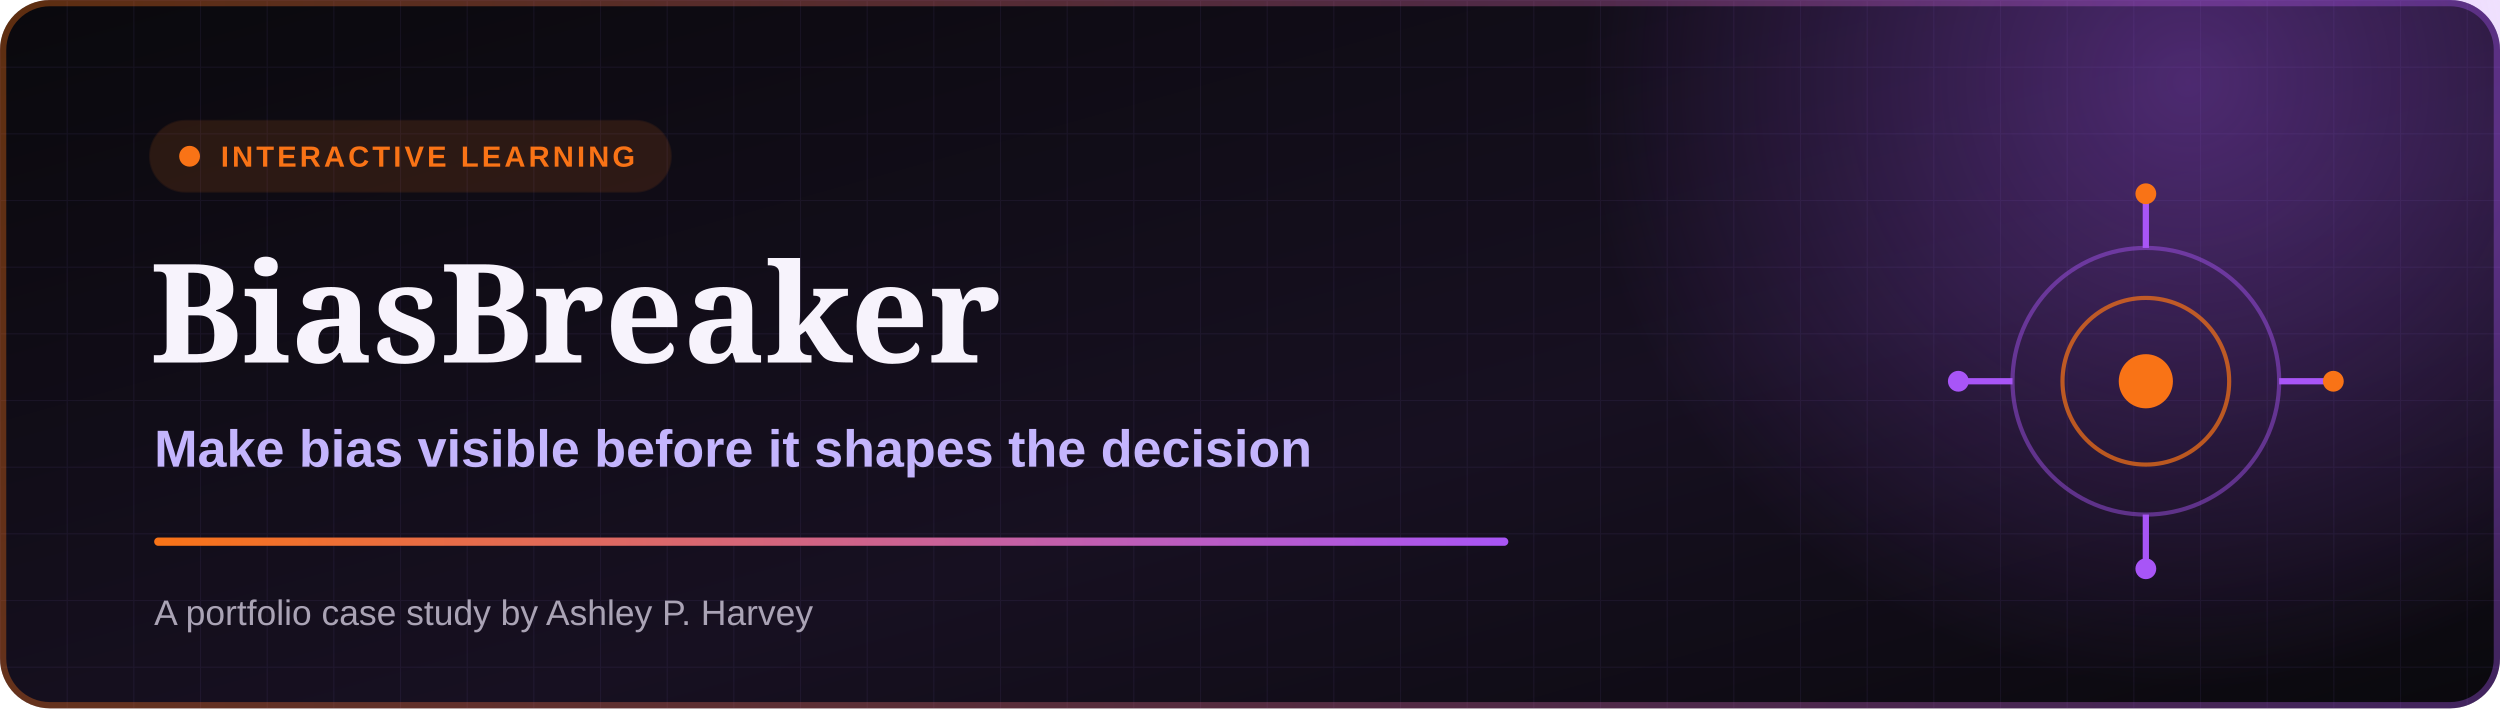
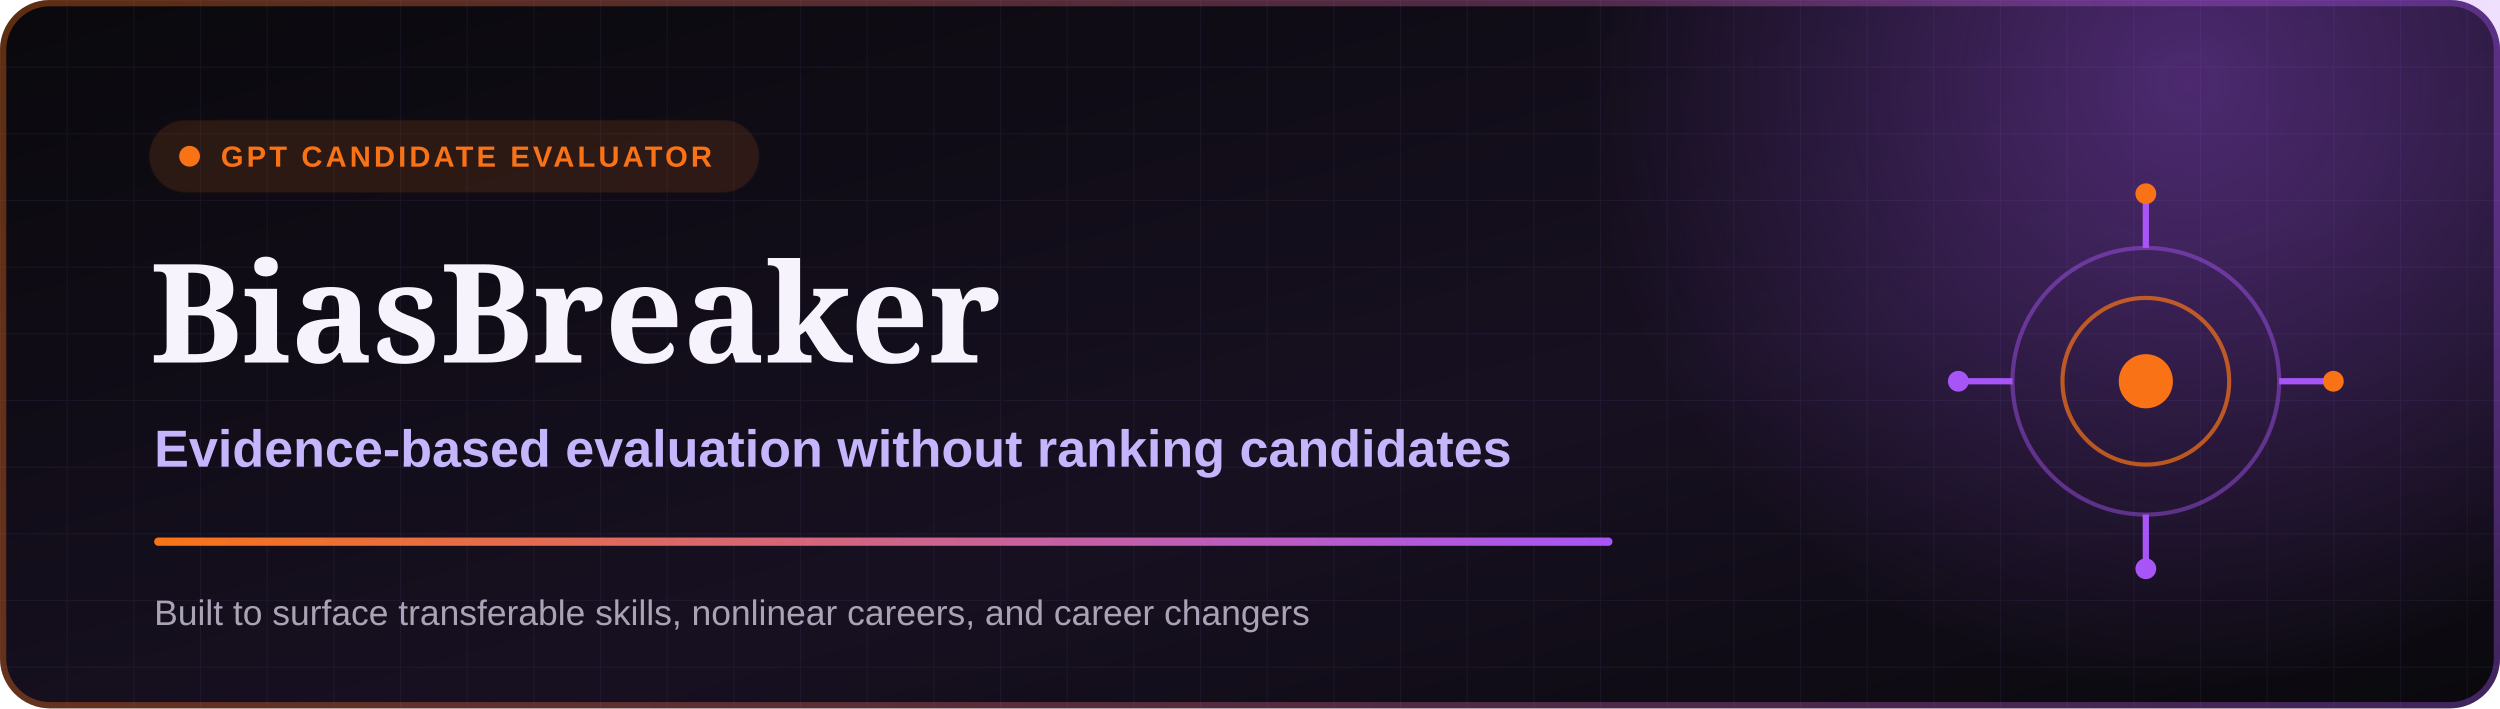
<svg xmlns="http://www.w3.org/2000/svg" width="1200" height="340" viewBox="0 0 1200 340" role="img" aria-labelledby="title desc">
  <defs>
    <linearGradient id="bg" x1="0" y1="0" x2="1" y2="1">
      <stop stop-color="#0A090D" />
      <stop offset=".6" stop-color="#171021" />
      <stop offset="1" stop-color="#0A090D" />
    </linearGradient>
    <linearGradient id="line" x1="0" y1="0" x2="1" y2="0">
      <stop stop-color="#F97316" />
      <stop offset="1" stop-color="#A855F7" />
    </linearGradient>
    <radialGradient id="glow">
      <stop stop-color="#A855F7" stop-opacity=".38" />
      <stop offset="1" stop-color="#A855F7" stop-opacity="0" />
    </radialGradient>
    <pattern id="grid" width="32" height="32" patternUnits="userSpaceOnUse">
      <path d="M32 0H0V32" fill="none" stroke="#A78BFA" stroke-opacity=".07" />
    </pattern>
  </defs>
  <rect width="1200" height="340" rx="24" fill="url(#bg)" />
  <rect width="1200" height="340" rx="24" fill="url(#grid)" />
  <circle cx="1050" cy="40" r="290" fill="url(#glow)" />
  <g transform="translate(72 58)">
-     <rect width="250" height="34" rx="17" fill="#F97316" opacity=".13" stroke="#F97316" stroke-opacity=".6" />
+     <rect width="292" height="34" rx="17" fill="#F97316" opacity=".13" stroke="#F97316" stroke-opacity=".6" />
    <circle cx="19" cy="17" r="5" fill="#F97316" />
-     <text x="34" y="22" fill="#F97316" font-family="Arial,sans-serif" font-size="14" font-weight="700" letter-spacing="1.5">INTERACTIVE LEARNING</text>
+     <text x="34" y="22" fill="#F97316" font-family="Arial,sans-serif" font-size="14" font-weight="700" letter-spacing="1.5">GPT CANDIDATE EVALUATOR</text>
  </g>
  <text x="72" y="174" fill="#F7F3FC" font-family="Georgia,serif" font-size="66" font-weight="700">BiasBreaker</text>
-   <text x="74" y="224" fill="#C4B5FD" font-family="Arial,sans-serif" font-size="25" font-weight="600">Make bias visible before it shapes the decision</text>
-   <rect x="74" y="258" width="650" height="4" rx="2" fill="url(#line)" />
-   <text x="74" y="300" fill="#AAA3B5" font-family="Arial,sans-serif" font-size="17">A portfolio case study by Ashley P. Harvey</text>
+   <text x="74" y="224" fill="#C4B5FD" font-family="Arial,sans-serif" font-size="25" font-weight="600">Evidence-based evaluation without ranking candidates</text>
+   <rect x="74" y="258" width="700" height="4" rx="2" fill="url(#line)" />
+   <text x="74" y="300" fill="#AAA3B5" font-family="Arial,sans-serif" font-size="17">Built to surface transferable skills, nonlinear careers, and career changers</text>
  <g transform="translate(1030 183)" fill="none">
    <circle r="64" stroke="#A855F7" stroke-width="2" opacity=".45" />
    <circle r="40" stroke="#F97316" stroke-width="2" opacity=".7" />
    <circle r="13" fill="#F97316" />
    <path d="M-90 0H-64M64 0H90M0-90V-64M0 64V90" stroke="#A855F7" stroke-width="3" />
    <circle cx="-90" r="5" fill="#A855F7" />
    <circle cx="90" r="5" fill="#F97316" />
    <circle cy="-90" r="5" fill="#F97316" />
    <circle cy="90" r="5" fill="#A855F7" />
  </g>
  <rect x="1.5" y="1.5" width="1197" height="337" rx="22.5" fill="none" stroke="url(#line)" stroke-opacity=".35" stroke-width="3" />
</svg>
